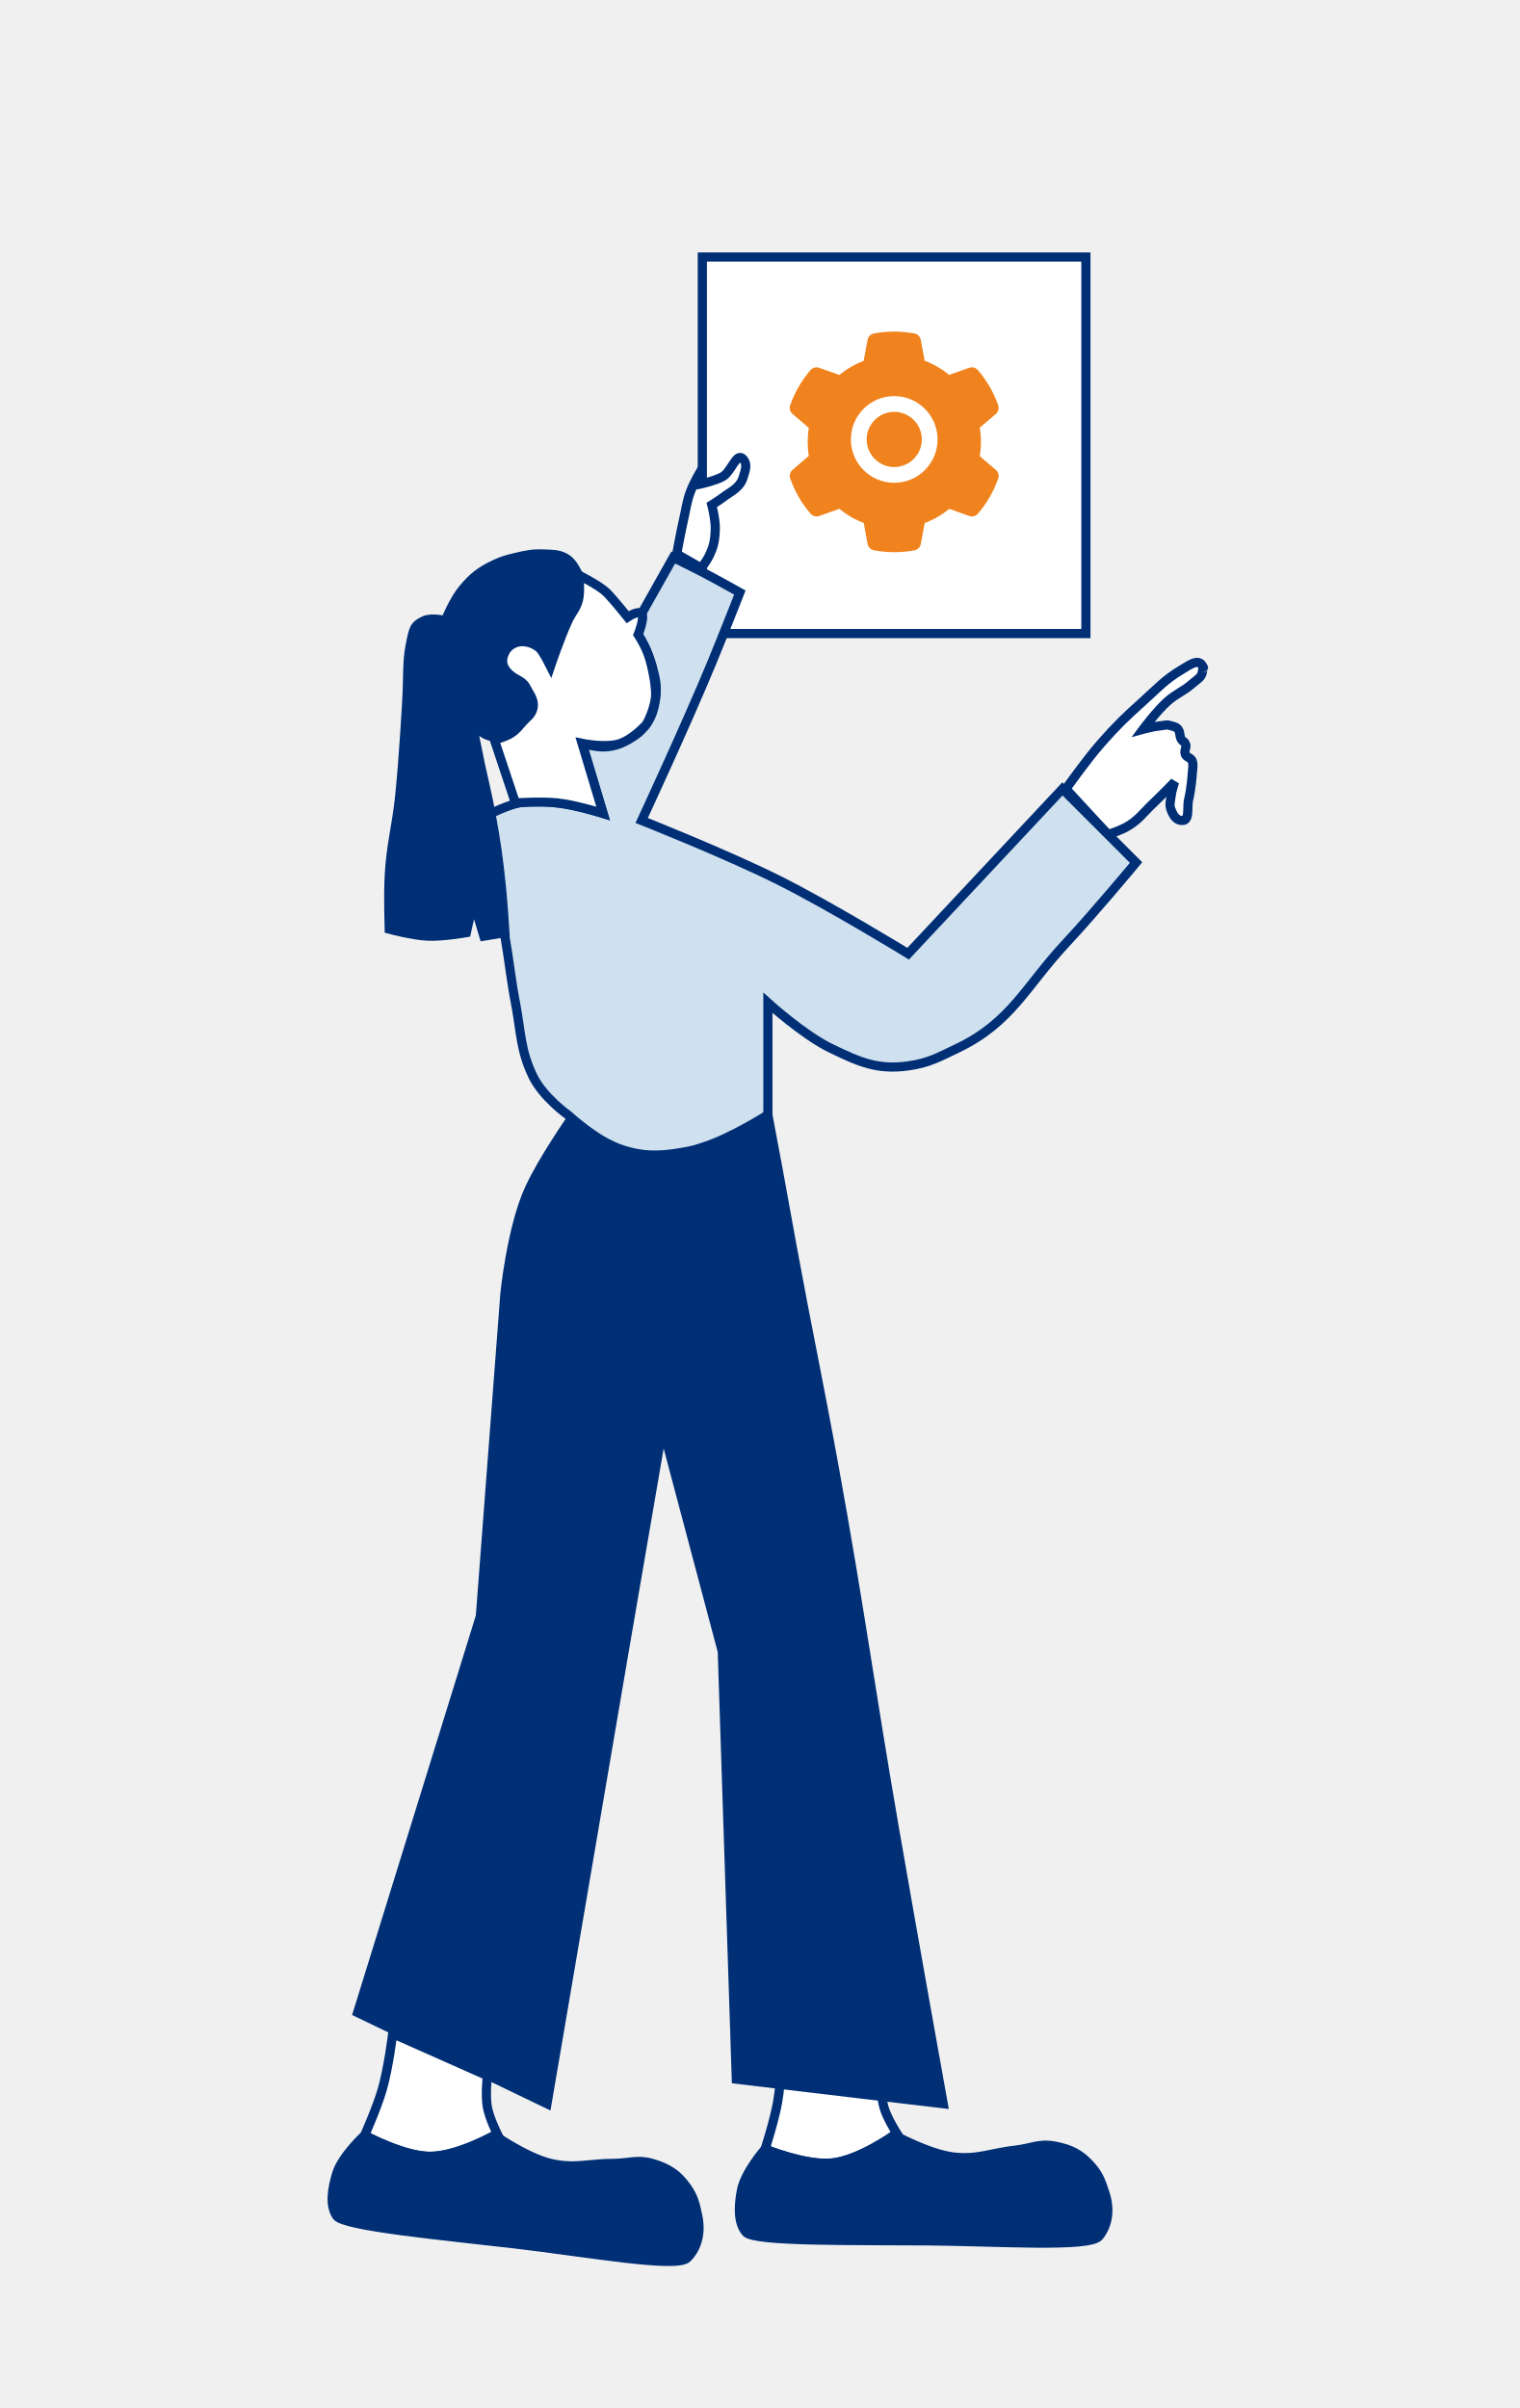
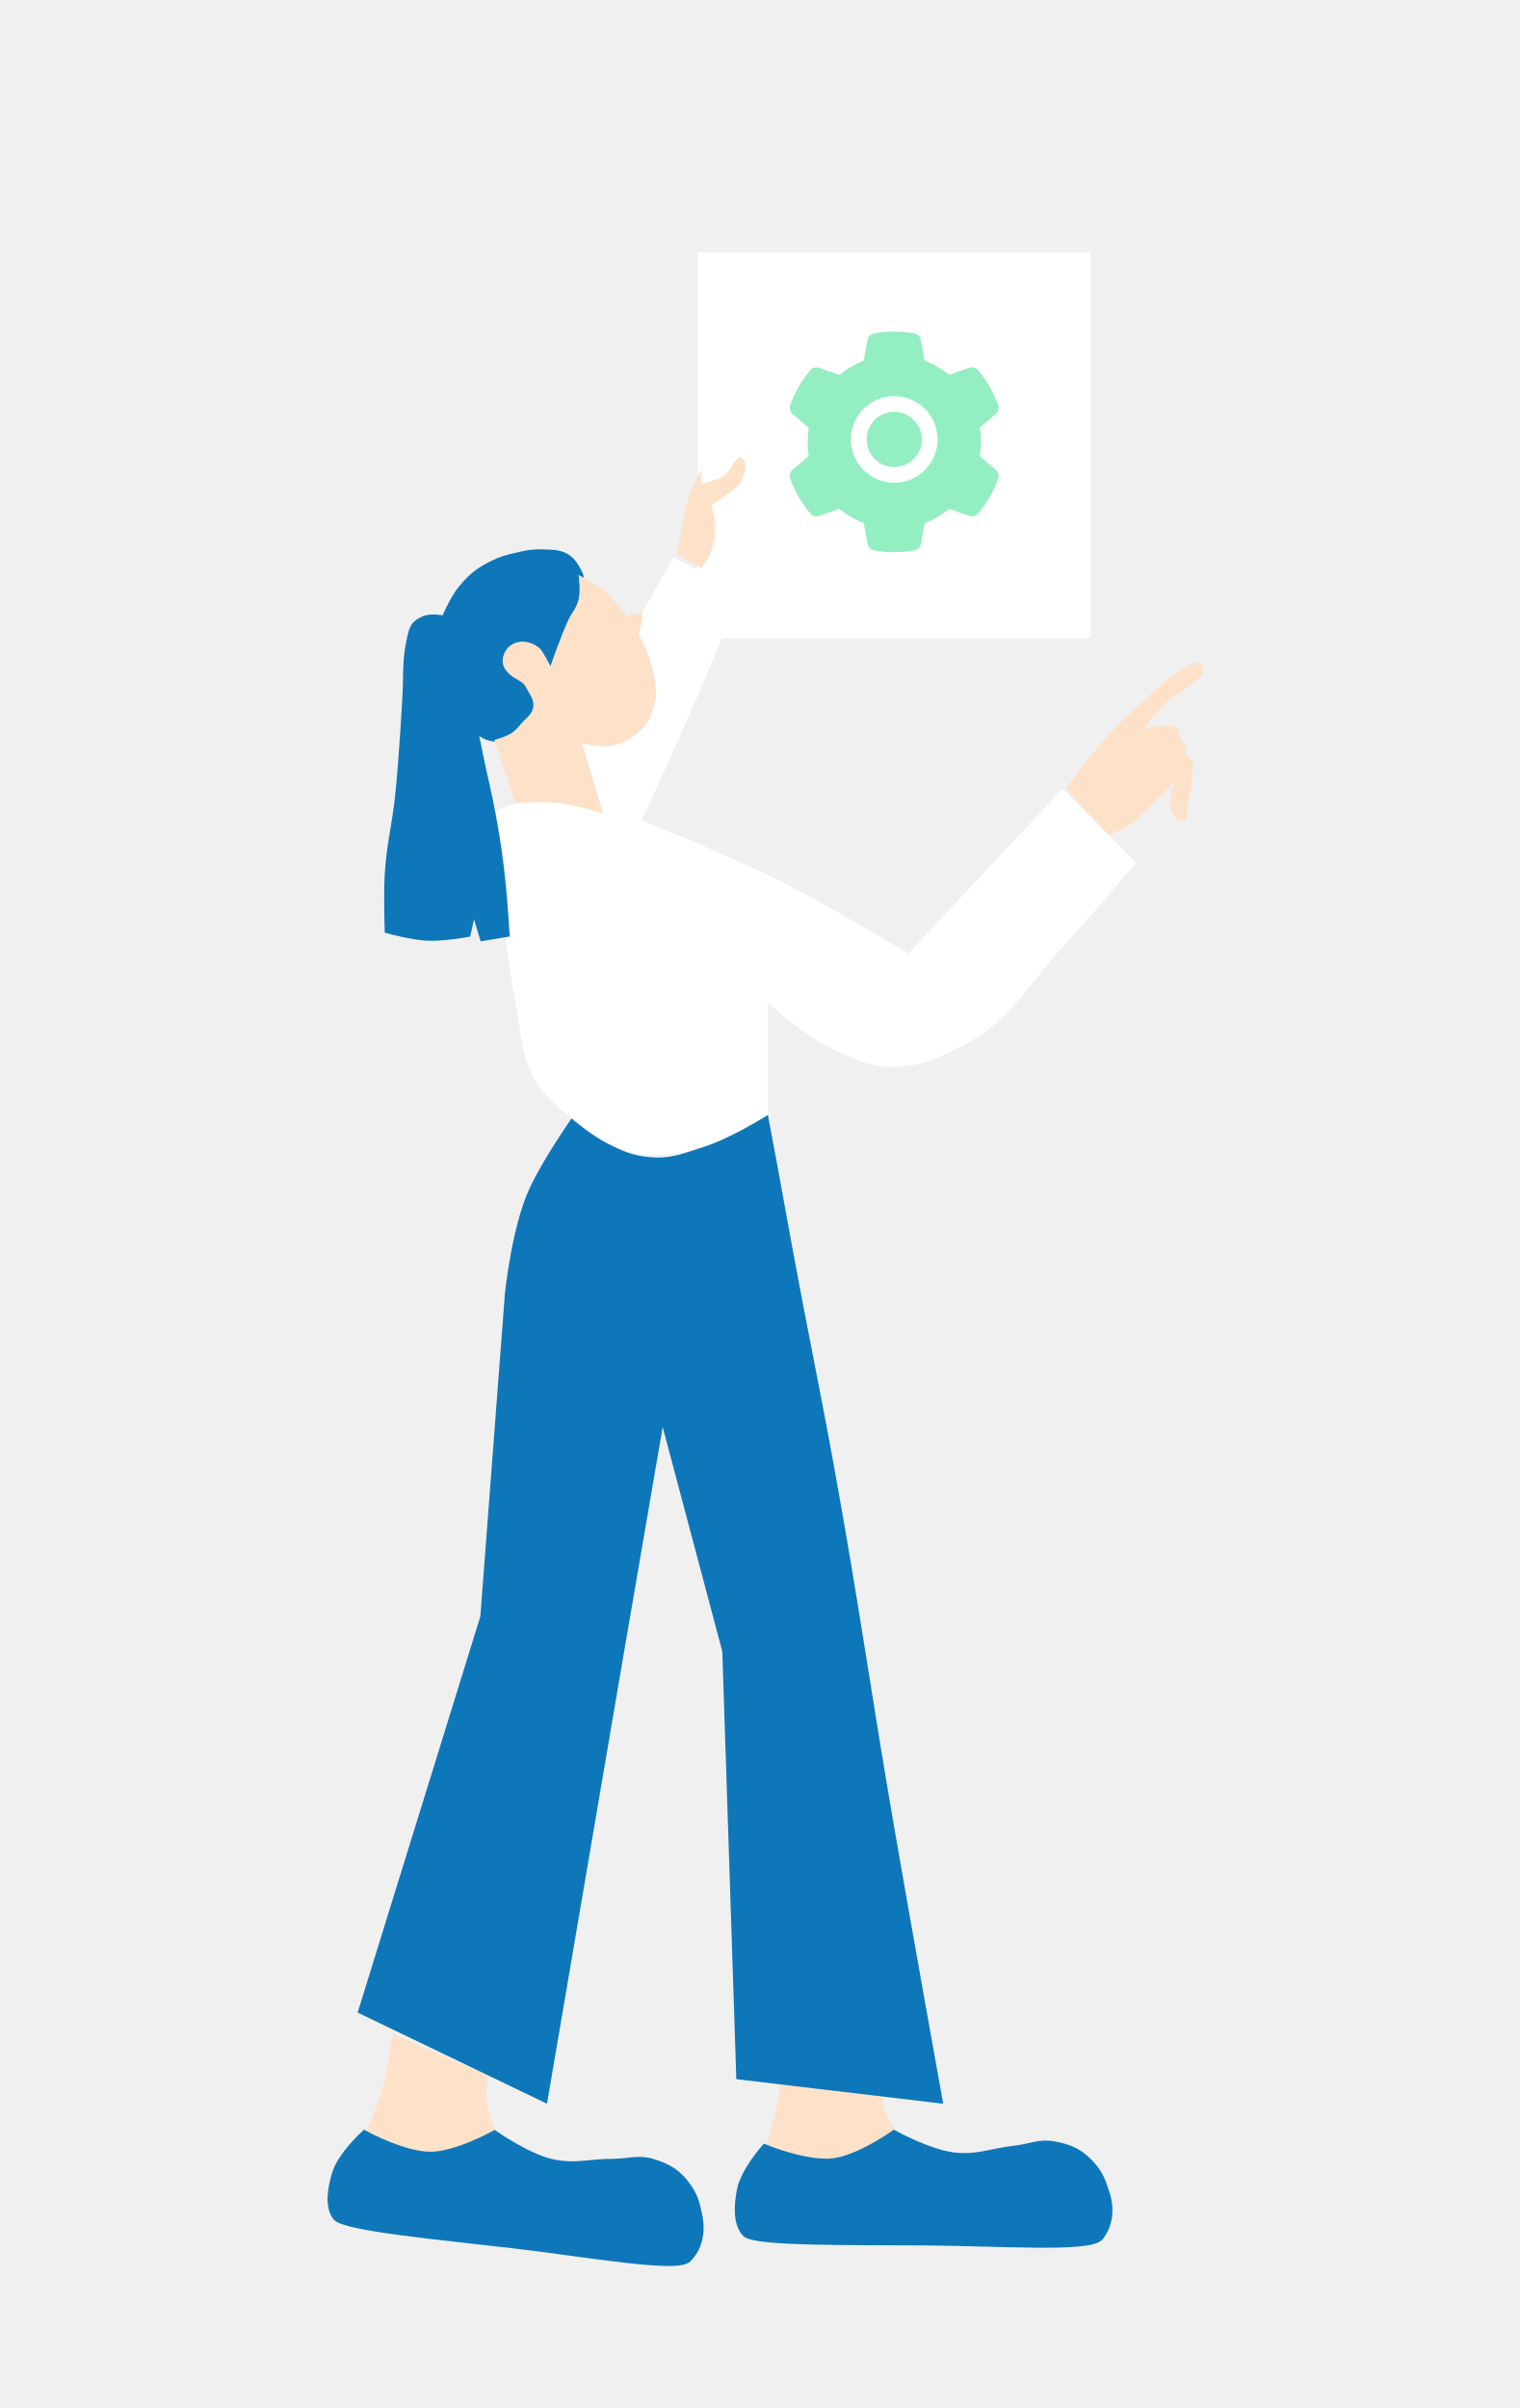
<svg xmlns="http://www.w3.org/2000/svg" width="166" height="263" viewBox="0 0 166 263" fill="none">
-   <g clip-path="url(#clip0)">
-     <rect x="76.705" y="28.072" width="41.89" height="41.124" fill="white" stroke="#002F76" />
-     <path d="M97.663 44.983C96.858 44.983 96.104 45.295 95.533 45.866C94.965 46.437 94.65 47.191 94.65 47.996C94.65 48.801 94.965 49.555 95.533 50.125C96.104 50.694 96.858 51.009 97.663 51.009C98.468 51.009 99.222 50.694 99.793 50.125C100.361 49.555 100.676 48.801 100.676 47.996C100.676 47.191 100.361 46.437 99.793 45.866C99.514 45.585 99.182 45.362 98.816 45.21C98.451 45.059 98.058 44.981 97.663 44.983V44.983ZM108.764 51.324L107.003 49.819C107.087 49.307 107.13 48.785 107.13 48.265C107.13 47.745 107.087 47.22 107.003 46.711L108.764 45.206C108.897 45.092 108.993 44.941 109.037 44.771C109.082 44.602 109.074 44.423 109.015 44.258L108.991 44.188C108.506 42.833 107.78 41.577 106.847 40.48L106.799 40.424C106.685 40.291 106.535 40.195 106.366 40.15C106.197 40.104 106.019 40.11 105.854 40.168L103.667 40.946C102.859 40.284 101.96 39.762 100.985 39.398L100.563 37.112C100.531 36.94 100.447 36.781 100.323 36.658C100.199 36.534 100.04 36.451 99.868 36.42L99.795 36.407C98.395 36.154 96.92 36.154 95.519 36.407L95.447 36.42C95.274 36.451 95.116 36.534 94.992 36.658C94.868 36.781 94.784 36.94 94.752 37.112L94.327 39.409C93.361 39.775 92.462 40.296 91.664 40.952L89.461 40.168C89.296 40.11 89.118 40.103 88.949 40.149C88.78 40.194 88.629 40.291 88.516 40.424L88.468 40.48C87.537 41.578 86.811 42.834 86.324 44.188L86.3 44.258C86.179 44.595 86.278 44.972 86.55 45.206L88.333 46.727C88.249 47.234 88.209 47.751 88.209 48.262C88.209 48.779 88.249 49.296 88.333 49.797L86.556 51.318C86.423 51.432 86.328 51.584 86.283 51.753C86.238 51.922 86.246 52.101 86.305 52.266L86.33 52.336C86.817 53.69 87.536 54.943 88.473 56.044L88.521 56.1C88.635 56.233 88.785 56.329 88.954 56.375C89.123 56.42 89.302 56.414 89.466 56.356L91.669 55.573C92.471 56.232 93.365 56.755 94.332 57.115L94.757 59.412C94.789 59.584 94.873 59.743 94.997 59.867C95.121 59.99 95.28 60.073 95.452 60.104L95.525 60.118C96.939 60.372 98.387 60.372 99.801 60.118L99.873 60.104C100.046 60.073 100.204 59.99 100.329 59.867C100.453 59.743 100.536 59.584 100.568 59.412L100.991 57.126C101.966 56.76 102.865 56.24 103.673 55.578L105.859 56.356C106.024 56.414 106.203 56.421 106.371 56.376C106.54 56.33 106.691 56.234 106.804 56.1L106.853 56.044C107.79 54.937 108.509 53.69 108.996 52.336L109.02 52.266C109.136 51.932 109.036 51.558 108.764 51.324ZM97.663 52.729C95.048 52.729 92.929 50.61 92.929 47.996C92.929 45.381 95.048 43.262 97.663 43.262C100.277 43.262 102.396 45.381 102.396 47.996C102.396 50.61 100.277 52.729 97.663 52.729Z" fill="#F0831D" />
-     <path d="M74.673 56.676C74.335 58.163 73.907 60.506 73.907 60.506L76.588 62.038C76.588 62.038 77.103 61.366 77.354 60.889C77.928 59.797 78.075 59.057 78.12 57.825C78.158 56.768 77.737 55.145 77.737 55.145C77.737 55.145 78.455 54.703 78.886 54.379C79.898 53.614 80.825 53.298 81.183 52.081C81.394 51.364 81.662 50.741 81.183 50.166C80.436 49.269 79.917 51.533 78.886 52.081C78.05 52.525 76.588 52.847 76.588 52.847V51.315C76.588 51.315 75.798 52.676 75.439 53.613C74.998 54.764 74.947 55.474 74.673 56.676Z" fill="white" stroke="#002F76" />
-     <path d="M120.245 81.185C118.628 83.03 116.415 86.163 116.415 86.163L121.01 91.142C121.01 91.142 122.216 90.757 122.925 90.376C124.325 89.622 124.832 88.786 125.989 87.695C126.912 86.825 128.286 85.397 128.286 85.397C128.286 85.397 127.978 86.317 127.903 86.929C127.831 87.523 127.681 87.906 127.903 88.461C128.139 89.05 128.42 89.561 129.052 89.61C129.995 89.682 129.598 88.232 129.818 87.312C130.099 86.14 130.201 84.632 130.201 84.632C130.216 84.183 130.378 83.512 130.201 83.1C130.035 82.711 129.547 82.742 129.435 82.334C129.311 81.878 129.679 81.591 129.435 81.185C129.263 80.898 129.253 81.07 129.052 80.802C128.783 80.443 128.939 80.012 128.669 79.653C128.469 79.386 128.223 79.369 127.903 79.27C127.332 79.094 127.351 79.219 126.755 79.27C125.995 79.336 124.84 79.653 124.84 79.653C124.84 79.653 126.329 77.642 127.521 76.59C128.484 75.738 129.234 75.523 130.201 74.675C130.837 74.117 131.3 73.988 131.35 73.143C131.378 72.671 131.551 73.162 131.35 72.76C130.901 71.863 129.916 72.632 129.052 73.143C127.224 74.226 126.422 75.17 124.84 76.59C122.951 78.284 121.917 79.276 120.245 81.185Z" fill="white" />
-     <path d="M116.415 86.163L116.007 85.875L115.773 86.205L116.048 86.502L116.415 86.163ZM120.245 81.185L119.868 80.856L119.868 80.856L120.245 81.185ZM124.84 76.59L124.506 76.218L124.506 76.218L124.84 76.59ZM129.052 73.143L128.798 72.713L128.798 72.713L129.052 73.143ZM131.35 72.76L130.903 72.984L130.903 72.984L131.35 72.76ZM131.35 73.143L130.851 73.114L130.851 73.114L131.35 73.143ZM130.201 74.675L129.872 74.299L129.872 74.299L130.201 74.675ZM127.521 76.59L127.852 76.964L127.852 76.964L127.521 76.59ZM124.84 79.653L124.438 79.356L123.577 80.518L124.972 80.135L124.84 79.653ZM126.755 79.27L126.711 78.772L126.711 78.772L126.755 79.27ZM127.903 79.27L127.756 79.748L127.756 79.748L127.903 79.27ZM128.669 79.653L129.069 79.353L129.069 79.353L128.669 79.653ZM129.435 81.185L129.007 81.442L129.007 81.442L129.435 81.185ZM129.435 82.334L128.953 82.465L128.953 82.465L129.435 82.334ZM130.201 83.1L129.742 83.297L129.742 83.297L130.201 83.1ZM130.201 84.632L130.7 84.665L130.701 84.657L130.701 84.648L130.201 84.632ZM129.818 87.312L129.332 87.196L129.332 87.196L129.818 87.312ZM129.052 89.61L129.014 90.108L129.014 90.108L129.052 89.61ZM127.903 88.461L127.439 88.647L127.439 88.647L127.903 88.461ZM127.903 86.929L127.407 86.869L127.407 86.869L127.903 86.929ZM128.286 85.397L128.76 85.557L127.926 85.051L128.286 85.397ZM125.989 87.695L125.646 87.331L125.989 87.695ZM122.925 90.376L123.162 90.816L123.162 90.816L122.925 90.376ZM121.01 91.142L120.643 91.481L120.859 91.715L121.162 91.618L121.01 91.142ZM116.415 86.163C116.823 86.452 116.823 86.452 116.823 86.452C116.823 86.452 116.823 86.452 116.824 86.452C116.824 86.452 116.824 86.451 116.824 86.451C116.824 86.451 116.824 86.451 116.825 86.45C116.826 86.448 116.827 86.446 116.83 86.443C116.834 86.437 116.84 86.429 116.848 86.417C116.864 86.394 116.889 86.36 116.92 86.315C116.984 86.227 117.076 86.098 117.192 85.938C117.423 85.617 117.749 85.169 118.125 84.665C118.879 83.653 119.826 82.421 120.621 81.514L119.868 80.856C119.047 81.794 118.079 83.051 117.323 84.067C116.943 84.577 116.614 85.028 116.381 85.352C116.264 85.514 116.17 85.645 116.106 85.735C116.074 85.78 116.049 85.815 116.033 85.838C116.024 85.85 116.018 85.859 116.013 85.865C116.011 85.868 116.01 85.871 116.008 85.872C116.008 85.873 116.007 85.874 116.007 85.874C116.007 85.874 116.007 85.875 116.007 85.875C116.007 85.875 116.007 85.875 116.007 85.875C116.007 85.875 116.007 85.875 116.415 86.163ZM120.621 81.514C122.276 79.625 123.294 78.648 125.174 76.962L124.506 76.218C122.607 77.921 121.558 78.927 119.868 80.856L120.621 81.514ZM125.174 76.962C126.793 75.509 127.534 74.623 129.307 73.573L128.798 72.713C126.913 73.829 126.051 74.832 124.506 76.218L125.174 76.962ZM129.307 73.573C129.42 73.507 129.534 73.436 129.643 73.368C129.754 73.3 129.861 73.234 129.966 73.172C130.18 73.046 130.364 72.951 130.522 72.895C130.684 72.838 130.763 72.844 130.792 72.852C130.795 72.853 130.84 72.858 130.903 72.984L131.797 72.537C131.636 72.213 131.389 71.978 131.055 71.887C130.745 71.803 130.439 71.865 130.191 71.952C129.939 72.04 129.686 72.177 129.459 72.311C129.343 72.379 129.228 72.45 129.118 72.518C129.006 72.587 128.901 72.652 128.798 72.713L129.307 73.573ZM130.903 72.984C130.957 73.093 130.994 73.156 131.019 73.195C131.026 73.206 131.032 73.215 131.037 73.222C131.039 73.224 131.039 73.225 131.04 73.225C131.042 73.228 131.039 73.224 131.036 73.22C131.035 73.219 131.033 73.216 131.031 73.213C131.029 73.21 131.024 73.203 131.019 73.194C131.016 73.189 131.009 73.178 131.006 73.171C131 73.161 130.987 73.132 130.98 73.114C130.967 73.078 130.946 72.951 130.951 72.859C131.033 72.65 131.366 72.44 131.544 72.443C131.609 72.461 131.697 72.501 131.722 72.517C131.736 72.526 131.757 72.542 131.765 72.548C131.779 72.56 131.789 72.57 131.792 72.572C131.799 72.579 131.804 72.585 131.804 72.585C131.807 72.588 131.793 72.573 131.776 72.557C131.758 72.542 131.733 72.521 131.7 72.501C131.64 72.463 131.506 72.397 131.33 72.427C131.242 72.443 131.164 72.48 131.1 72.528C131.039 72.575 130.997 72.627 130.968 72.672C130.94 72.717 130.921 72.76 130.907 72.796C130.894 72.833 130.885 72.869 130.877 72.903C130.863 72.968 130.855 73.039 130.851 73.114L131.849 73.172C131.852 73.129 131.855 73.112 131.855 73.113C131.855 73.113 131.853 73.123 131.848 73.137C131.842 73.152 131.832 73.178 131.812 73.209C131.771 73.273 131.673 73.383 131.5 73.413C131.34 73.441 131.221 73.38 131.172 73.35C131.119 73.317 131.085 73.28 131.087 73.282C131.087 73.282 131.093 73.287 131.1 73.294C131.103 73.297 131.113 73.307 131.127 73.319C131.135 73.325 131.156 73.341 131.169 73.35C131.194 73.366 131.282 73.406 131.347 73.424C131.525 73.427 131.858 73.216 131.94 73.008C131.945 72.916 131.924 72.788 131.912 72.752C131.894 72.707 131.873 72.673 131.873 72.673C131.867 72.664 131.862 72.657 131.86 72.654C131.858 72.65 131.856 72.648 131.855 72.646C131.853 72.644 131.851 72.641 131.851 72.641C131.851 72.641 131.851 72.64 131.851 72.64C131.851 72.64 131.851 72.64 131.851 72.64C131.851 72.64 131.851 72.64 131.85 72.64C131.85 72.64 131.851 72.64 131.851 72.64C131.851 72.641 131.851 72.641 131.852 72.641C131.855 72.646 131.857 72.649 131.858 72.651C131.86 72.654 131.843 72.628 131.797 72.537L130.903 72.984ZM130.851 73.114C130.833 73.421 130.751 73.55 130.637 73.668C130.563 73.744 130.471 73.819 130.335 73.924C130.206 74.024 130.044 74.147 129.872 74.299L130.531 75.051C130.676 74.924 130.81 74.821 130.949 74.714C131.081 74.612 131.226 74.497 131.354 74.365C131.643 74.068 131.818 73.71 131.849 73.172L130.851 73.114ZM129.872 74.299C129.422 74.693 129.025 74.94 128.596 75.206C128.166 75.473 127.706 75.759 127.189 76.215L127.852 76.964C128.299 76.569 128.696 76.321 129.123 76.056C129.552 75.789 130.013 75.505 130.531 75.051L129.872 74.299ZM127.189 76.215C126.562 76.769 125.872 77.561 125.347 78.199C125.083 78.521 124.856 78.809 124.695 79.017C124.615 79.121 124.551 79.205 124.507 79.264C124.485 79.293 124.468 79.316 124.456 79.331C124.451 79.339 124.446 79.345 124.443 79.349C124.442 79.351 124.44 79.353 124.44 79.354C124.439 79.354 124.439 79.355 124.439 79.355C124.438 79.355 124.438 79.355 124.438 79.355C124.438 79.356 124.438 79.356 124.438 79.356C124.438 79.356 124.438 79.356 124.84 79.653C125.242 79.951 125.242 79.951 125.242 79.951C125.242 79.951 125.242 79.951 125.242 79.951C125.242 79.951 125.242 79.951 125.242 79.951C125.242 79.951 125.242 79.95 125.242 79.95C125.243 79.949 125.244 79.948 125.245 79.946C125.248 79.942 125.252 79.937 125.257 79.93C125.268 79.915 125.284 79.894 125.305 79.866C125.347 79.81 125.409 79.729 125.487 79.628C125.643 79.426 125.863 79.146 126.12 78.834C126.638 78.203 127.287 77.463 127.852 76.964L127.189 76.215ZM124.84 79.653C124.972 80.135 124.972 80.135 124.972 80.135C124.972 80.135 124.972 80.135 124.972 80.135C124.972 80.135 124.972 80.135 124.972 80.135C124.972 80.135 124.972 80.135 124.973 80.135C124.973 80.135 124.974 80.135 124.975 80.135C124.977 80.134 124.98 80.133 124.984 80.132C124.992 80.13 125.004 80.127 125.02 80.123C125.051 80.114 125.098 80.102 125.156 80.087C125.273 80.057 125.437 80.017 125.624 79.974C126.003 79.888 126.454 79.798 126.798 79.768L126.711 78.772C126.296 78.808 125.789 78.911 125.401 78.999C125.204 79.044 125.032 79.087 124.908 79.118C124.847 79.134 124.797 79.147 124.763 79.156C124.745 79.161 124.732 79.165 124.723 79.167C124.718 79.168 124.714 79.169 124.712 79.17C124.711 79.17 124.71 79.171 124.709 79.171C124.709 79.171 124.708 79.171 124.708 79.171C124.708 79.171 124.708 79.171 124.708 79.171C124.708 79.171 124.708 79.171 124.708 79.171C124.708 79.171 124.708 79.171 124.84 79.653ZM126.798 79.768C126.966 79.754 127.092 79.734 127.193 79.716C127.304 79.696 127.344 79.687 127.393 79.682C127.439 79.677 127.504 79.671 127.756 79.748L128.051 78.792C127.731 78.694 127.519 78.662 127.284 78.688C127.191 78.698 127.089 78.719 127.018 78.731C126.937 78.746 126.841 78.761 126.711 78.772L126.798 79.768ZM127.756 79.748C127.846 79.776 127.935 79.799 127.997 79.816C128.065 79.835 128.11 79.849 128.147 79.863C128.204 79.886 128.234 79.906 128.269 79.953L129.069 79.353C128.743 78.918 128.257 78.856 128.051 78.792L127.756 79.748ZM128.269 79.953C128.317 80.016 128.336 80.088 128.366 80.299C128.392 80.483 128.431 80.806 128.652 81.102L129.452 80.502C129.405 80.439 129.386 80.367 129.356 80.156C129.329 79.972 129.291 79.649 129.069 79.353L128.269 79.953ZM128.652 81.102C128.718 81.19 128.784 81.263 128.856 81.322C128.932 81.383 129.001 81.418 129.018 81.427C129.023 81.429 128.998 81.416 128.977 81.394C128.965 81.383 128.974 81.388 129.007 81.442L129.864 80.928C129.811 80.839 129.754 80.758 129.686 80.689C129.608 80.611 129.536 80.57 129.491 80.546C129.459 80.529 129.477 80.538 129.489 80.547C129.498 80.554 129.487 80.548 129.452 80.502L128.652 81.102ZM129.007 81.442C129.02 81.464 129.034 81.465 128.995 81.616C128.959 81.76 128.849 82.085 128.953 82.465L129.918 82.202C129.897 82.127 129.909 82.08 129.964 81.865C130.017 81.657 130.094 81.311 129.864 80.928L129.007 81.442ZM128.953 82.465C129.067 82.884 129.393 83.067 129.545 83.155C129.73 83.264 129.734 83.279 129.742 83.297L130.661 82.903C130.502 82.532 130.178 82.368 130.05 82.293C129.969 82.245 129.939 82.224 129.922 82.208C129.915 82.201 129.918 82.204 129.918 82.202L128.953 82.465ZM129.742 83.297C129.778 83.382 129.794 83.545 129.774 83.816C129.765 83.942 129.75 84.069 129.735 84.207C129.721 84.337 129.706 84.481 129.701 84.615L130.701 84.648C130.704 84.558 130.715 84.45 130.729 84.316C130.743 84.188 130.761 84.038 130.772 83.889C130.792 83.608 130.801 83.23 130.661 82.903L129.742 83.297ZM130.201 84.632C129.702 84.598 129.702 84.598 129.702 84.598C129.702 84.598 129.702 84.598 129.702 84.598C129.702 84.598 129.702 84.598 129.702 84.598C129.702 84.598 129.702 84.598 129.702 84.598C129.702 84.599 129.702 84.6 129.702 84.601C129.702 84.604 129.702 84.608 129.701 84.613C129.7 84.623 129.699 84.639 129.698 84.66C129.694 84.702 129.69 84.764 129.683 84.842C129.669 84.998 129.648 85.218 129.618 85.475C129.559 85.991 129.466 86.638 129.332 87.196L130.304 87.429C130.452 86.814 130.55 86.121 130.612 85.59C130.643 85.322 130.665 85.093 130.679 84.929C130.686 84.847 130.691 84.782 130.695 84.737C130.696 84.714 130.698 84.697 130.699 84.685C130.699 84.679 130.699 84.674 130.7 84.671C130.7 84.669 130.7 84.668 130.7 84.667C130.7 84.666 130.7 84.666 130.7 84.666C130.7 84.666 130.7 84.666 130.7 84.666C130.7 84.665 130.7 84.665 130.7 84.665C130.7 84.665 130.7 84.665 130.201 84.632ZM129.332 87.196C129.264 87.479 129.247 87.787 129.239 88.053C129.229 88.34 129.23 88.572 129.209 88.784C129.187 89.004 129.15 89.095 129.13 89.123C129.128 89.126 129.135 89.117 129.149 89.111C129.159 89.106 129.147 89.116 129.091 89.111L129.014 90.108C129.194 90.122 129.375 90.102 129.545 90.029C129.719 89.954 129.851 89.836 129.948 89.699C130.126 89.446 130.179 89.131 130.204 88.882C130.229 88.626 130.23 88.327 130.238 88.085C130.246 87.824 130.262 87.605 130.304 87.429L129.332 87.196ZM129.091 89.111C128.792 89.088 128.61 88.881 128.368 88.275L127.439 88.647C127.668 89.219 128.048 90.034 129.014 90.108L129.091 89.111ZM128.368 88.275C128.208 87.876 128.314 87.699 128.4 86.989L127.407 86.869C127.349 87.347 127.155 87.935 127.439 88.647L128.368 88.275ZM128.4 86.989C128.432 86.724 128.519 86.371 128.604 86.07C128.646 85.922 128.685 85.793 128.714 85.701C128.728 85.655 128.74 85.618 128.748 85.593C128.752 85.581 128.756 85.571 128.758 85.565C128.759 85.562 128.759 85.56 128.76 85.558C128.76 85.558 128.76 85.557 128.76 85.557C128.76 85.557 128.76 85.557 128.76 85.556C128.76 85.556 128.76 85.556 128.76 85.556C128.76 85.556 128.76 85.556 128.76 85.556C128.76 85.557 128.76 85.557 128.286 85.397C127.812 85.238 127.812 85.238 127.812 85.238C127.812 85.238 127.812 85.239 127.812 85.239C127.812 85.239 127.812 85.239 127.812 85.239C127.812 85.239 127.812 85.239 127.812 85.24C127.812 85.24 127.812 85.241 127.811 85.242C127.811 85.244 127.81 85.247 127.808 85.251C127.806 85.258 127.802 85.269 127.798 85.283C127.789 85.311 127.776 85.351 127.76 85.401C127.729 85.5 127.686 85.639 127.642 85.798C127.554 86.109 127.449 86.523 127.407 86.869L128.4 86.989ZM128.286 85.397C127.926 85.051 127.926 85.051 127.926 85.051C127.926 85.051 127.926 85.051 127.926 85.051C127.926 85.051 127.926 85.051 127.926 85.051C127.926 85.051 127.926 85.051 127.925 85.052C127.925 85.052 127.924 85.053 127.922 85.055C127.92 85.057 127.916 85.061 127.911 85.067C127.901 85.077 127.886 85.093 127.866 85.113C127.827 85.153 127.77 85.212 127.699 85.286C127.556 85.432 127.356 85.637 127.128 85.869C126.67 86.334 126.1 86.903 125.646 87.331L126.332 88.059C126.8 87.617 127.38 87.037 127.84 86.571C128.07 86.337 128.272 86.131 128.416 85.983C128.488 85.909 128.545 85.849 128.585 85.808C128.605 85.788 128.62 85.772 128.631 85.761C128.636 85.755 128.64 85.751 128.642 85.749C128.644 85.747 128.645 85.746 128.646 85.745C128.646 85.745 128.646 85.745 128.646 85.745C128.646 85.745 128.646 85.744 128.647 85.744C128.647 85.744 128.647 85.744 128.647 85.744C128.647 85.744 128.647 85.744 128.286 85.397ZM125.646 87.331C125.347 87.613 125.091 87.878 124.857 88.123C124.62 88.371 124.413 88.593 124.197 88.806C123.775 89.222 123.336 89.587 122.688 89.936L123.162 90.816C123.914 90.411 124.428 89.981 124.899 89.518C125.129 89.291 125.353 89.052 125.581 88.813C125.811 88.571 126.052 88.322 126.332 88.059L125.646 87.331ZM122.688 89.936C122.366 90.109 121.915 90.29 121.529 90.433C121.339 90.503 121.171 90.561 121.05 90.602C120.989 90.623 120.941 90.638 120.908 90.649C120.891 90.655 120.879 90.659 120.87 90.662C120.866 90.663 120.863 90.664 120.861 90.665C120.86 90.665 120.859 90.665 120.859 90.665C120.859 90.665 120.859 90.665 120.859 90.665C120.859 90.665 120.859 90.665 120.859 90.665C120.859 90.665 120.859 90.665 120.859 90.665C120.859 90.665 120.859 90.665 121.01 91.142C121.162 91.618 121.162 91.618 121.162 91.618C121.162 91.618 121.162 91.618 121.162 91.618C121.162 91.618 121.163 91.618 121.163 91.618C121.163 91.618 121.163 91.618 121.164 91.618C121.164 91.617 121.165 91.617 121.167 91.617C121.169 91.616 121.173 91.615 121.178 91.613C121.187 91.61 121.201 91.605 121.219 91.6C121.255 91.588 121.306 91.571 121.37 91.549C121.497 91.506 121.675 91.445 121.875 91.371C122.269 91.226 122.775 91.024 123.162 90.816L122.688 89.936ZM121.378 90.802L116.782 85.824L116.048 86.502L120.643 91.481L121.378 90.802Z" fill="#002F76" />
-     <path d="M73.526 60.889L70.079 67.016L69.696 69.314C69.696 69.314 70.852 71.336 71.228 72.76L71.237 72.795C71.577 74.084 71.786 74.876 71.611 76.207C71.444 77.474 71.171 78.379 70.462 79.27C69.866 80.02 69.389 80.345 68.547 80.802C67.716 81.253 67.19 81.471 66.25 81.568C65.198 81.677 63.569 81.185 63.569 81.185L65.867 88.844C65.867 88.844 62.873 87.899 60.888 87.695C59.252 87.527 58.287 87.365 56.676 87.695C55.424 87.952 53.612 88.844 53.612 88.844C53.612 88.844 54.077 92.938 54.378 95.354C54.73 98.178 54.681 99.579 55.144 102.247C55.591 104.82 55.798 106.959 56.293 109.523C56.895 112.638 56.818 114.713 58.208 117.565C59.324 119.854 62.037 121.778 62.037 121.778C62.037 121.778 64.742 124.303 67.016 125.224C70.204 126.515 72.448 126.288 75.823 125.607C79.233 124.919 83.865 121.778 83.865 121.778V116.033V109.523C83.865 109.523 87.766 113.062 90.758 114.502C93.832 115.98 95.806 116.888 99.183 116.416C101.439 116.101 102.538 115.46 104.544 114.502C110.463 111.673 112.012 107.728 116.416 103.013C119.527 99.682 124.075 94.205 124.075 94.205L116.033 86.163L99.183 104.162C99.183 104.162 90.705 98.965 85.014 96.12C79.323 93.275 70.079 89.61 70.079 89.61C70.079 89.61 74.925 79.183 77.738 72.377C78.969 69.4 80.802 64.718 80.802 64.718C80.802 64.718 78.253 63.283 76.589 62.421C75.402 61.805 73.526 60.889 73.526 60.889Z" fill="#CFE0EF" stroke="#002F76" />
-     <path d="M61.653 60.889C62.419 61.272 62.798 62.051 63.185 62.803C63.456 63.33 62.802 66.25 62.802 66.25C62.802 66.25 61.803 68.087 61.27 69.313C60.761 70.485 60.121 72.377 60.121 72.377L59.355 71.228C59.355 71.228 58.552 70.248 57.824 70.079C57.081 69.907 56.511 69.994 55.909 70.462C55.483 70.793 55.28 71.228 55.143 71.611C55.006 71.994 55.279 73.247 55.526 73.526C55.773 73.805 56.441 74.058 57.058 74.675C57.675 75.291 58.206 76.207 58.207 76.589C58.207 76.972 58.137 77.682 57.824 78.121C57.268 78.901 56.695 79.49 55.909 80.036C55.132 80.576 54.534 80.627 53.611 80.419C52.882 80.254 52.447 79.921 52.08 79.27C51.617 78.451 50.883 76.315 50.299 74.507C50.654 75.687 51.041 77.028 51.314 78.121C51.832 80.199 52.014 81.389 52.462 83.483C52.911 85.576 53.221 86.738 53.611 88.844C54.189 91.963 54.438 93.73 54.76 96.886C54.958 98.826 55.143 101.864 55.143 101.864L52.845 102.247L51.697 98.418L50.931 101.864C50.931 101.864 48.368 102.319 46.718 102.247C45.048 102.174 42.506 101.481 42.506 101.481C42.506 101.481 42.392 97.977 42.506 95.737C42.682 92.273 43.295 90.379 43.655 86.929C44.075 82.902 44.421 76.59 44.421 76.59C44.58 74.197 44.421 72.377 44.803 70.462C45.187 68.547 45.245 68.296 46.335 67.782C47.147 67.399 48.633 67.782 48.633 67.782C48.633 67.782 49.558 65.515 50.548 64.335C51.644 63.029 52.453 62.384 53.994 61.654C54.849 61.25 55.372 61.109 56.292 60.889C57.465 60.608 58.151 60.456 59.355 60.506C60.264 60.543 60.887 60.506 61.653 60.889Z" fill="#002F76" />
-     <path d="M63.185 62.803C62.798 62.051 62.419 61.272 61.653 60.889C60.887 60.506 60.264 60.543 59.355 60.506C58.151 60.456 57.465 60.608 56.292 60.889C55.372 61.109 54.849 61.25 53.994 61.654C52.453 62.384 51.644 63.029 50.548 64.335C49.558 65.515 48.633 67.782 48.633 67.782C48.633 67.782 47.147 67.399 46.335 67.782C45.245 68.296 45.187 68.547 44.803 70.462C44.421 72.377 44.58 74.197 44.421 76.59C44.421 76.59 44.075 82.902 43.655 86.929C43.295 90.379 42.682 92.273 42.506 95.737C42.392 97.977 42.506 101.481 42.506 101.481C42.506 101.481 45.048 102.174 46.718 102.247C48.368 102.319 50.931 101.864 50.931 101.864L51.697 98.418L52.845 102.247L55.143 101.864C55.143 101.864 54.958 98.826 54.76 96.886C54.438 93.73 54.189 91.963 53.611 88.844C53.221 86.738 52.911 85.576 52.462 83.483C52.014 81.389 51.832 80.199 51.314 78.121C50.672 75.55 49.399 71.611 49.399 71.611C49.399 71.611 51.216 77.738 52.08 79.27C52.447 79.921 52.882 80.254 53.611 80.419C54.534 80.627 55.132 80.576 55.909 80.036C56.695 79.49 57.268 78.901 57.824 78.121C58.137 77.682 58.207 76.972 58.207 76.589C58.206 76.207 57.675 75.291 57.058 74.675C56.441 74.058 55.773 73.805 55.526 73.526C55.279 73.247 55.006 71.994 55.143 71.611C55.28 71.228 55.483 70.793 55.909 70.462C56.511 69.994 57.081 69.907 57.824 70.079C58.552 70.248 59.355 71.228 59.355 71.228L60.121 72.377C60.121 72.377 60.761 70.485 61.27 69.313C61.803 68.087 62.802 66.25 62.802 66.25C62.802 66.25 63.456 63.33 63.185 62.803Z" stroke="#002F76" />
-     <path d="M53.228 230.152C52.982 228.828 53.228 226.705 53.228 226.705L42.889 222.11C42.889 222.11 42.421 225.899 41.74 228.237C41.158 230.237 39.825 233.215 39.825 233.215C39.825 233.215 43.882 235.427 46.718 235.513C49.84 235.608 54.377 233.215 54.377 233.215C54.377 233.215 53.462 231.408 53.228 230.152Z" fill="white" stroke="#002F76" />
-     <path d="M36.761 237.428C37.35 235.481 39.825 233.215 39.825 233.215C39.825 233.215 44.121 235.56 47.101 235.513C49.938 235.468 53.994 233.215 53.994 233.215C53.994 233.215 57.518 235.662 60.121 236.279C62.74 236.899 64.322 236.279 67.014 236.279C68.659 236.279 69.649 235.81 71.226 236.279C72.976 236.799 74.018 237.458 75.056 238.96C75.773 239.998 75.934 240.755 76.195 241.977L76.205 242.023C76.579 243.778 76.205 245.47 75.056 246.619C73.907 247.767 64.038 245.992 56.291 245.087C48.623 244.19 37.527 243.172 36.761 242.023C35.995 240.874 36.241 239.145 36.761 237.428Z" fill="#002F76" stroke="#002F76" />
-     <path d="M96.558 230.229C96.17 228.94 96.185 226.802 96.185 226.802L85.41 223.351C85.41 223.351 85.354 227.169 84.93 229.566C84.567 231.617 83.564 234.722 83.564 234.722C83.564 234.722 87.836 236.483 90.665 236.262C93.778 236.019 98.031 233.15 98.031 233.15C98.031 233.15 96.926 231.452 96.558 230.229Z" fill="white" stroke="#002F76" />
-     <path d="M80.973 239.241C81.349 237.242 83.564 234.722 83.564 234.722C83.564 234.722 88.088 236.589 91.045 236.221C93.861 235.869 97.65 233.192 97.65 233.192C97.65 233.192 101.417 235.244 104.072 235.576C106.743 235.909 108.249 235.122 110.925 234.831C112.56 234.653 113.494 234.08 115.112 234.376C116.908 234.704 118.015 235.246 119.209 236.627C120.035 237.582 120.277 238.317 120.667 239.504L120.682 239.549C121.243 241.253 121.054 242.975 120.036 244.241C119.018 245.508 109.016 244.809 101.216 244.745C93.496 244.682 82.355 244.869 81.469 243.809C80.584 242.75 80.641 241.005 80.973 239.241Z" fill="#002F76" stroke="#002F76" />
-     <path d="M66.248 124.841C64.619 124.016 62.418 122.16 62.418 122.16C62.418 122.16 59.3 126.614 57.823 129.819C55.858 134.084 55.142 141.308 55.142 141.308L52.462 176.539L39.059 219.812L59.738 229.769L68.163 180.368L72.375 155.86L78.885 180.368L80.417 227.088L103.011 229.769C103.011 229.769 99.69 211.34 97.65 199.516C95.019 184.277 93.899 175.671 91.139 160.455C89.428 151.018 88.28 145.762 86.544 136.329C85.939 133.041 85.012 127.905 85.012 127.905L83.864 121.777C83.864 121.777 79.837 124.307 76.97 125.224C74.652 125.966 73.265 126.617 70.843 126.373C68.961 126.183 67.936 125.696 66.248 124.841Z" fill="#002F76" stroke="#002F76" />
-     <path d="M66.249 64.718C65.483 63.952 63.185 62.803 63.185 62.803C63.185 62.803 63.431 64.466 63.185 65.484C62.95 66.459 62.456 66.871 62.036 67.782C61.163 69.673 60.121 72.76 60.121 72.76C60.121 72.76 59.355 71.228 58.972 70.845C58.59 70.462 57.824 70.079 57.058 70.079C56.292 70.079 55.526 70.462 55.143 71.228C54.76 71.994 54.76 72.76 55.526 73.526C56.292 74.292 57.058 74.292 57.441 75.058C57.824 75.824 58.415 76.433 58.207 77.356C58.042 78.085 57.551 78.325 57.058 78.887C56.639 79.364 56.43 79.674 55.909 80.036C55.248 80.496 53.994 80.802 53.994 80.802L56.292 87.695C56.292 87.695 59.103 87.503 60.887 87.695C62.871 87.909 65.865 88.844 65.865 88.844L63.568 81.185C63.568 81.185 66.235 81.748 67.78 81.185C68.985 80.746 70.071 79.66 70.457 79.274L70.461 79.27C70.844 78.887 71.61 76.972 71.61 75.824C71.61 74.675 71.227 72.76 70.844 71.611C70.461 70.462 69.695 69.314 69.695 69.314C69.695 69.314 70.461 67.399 70.078 67.016C69.695 66.633 68.546 67.399 68.546 67.399C68.546 67.399 67.014 65.484 66.249 64.718Z" fill="white" stroke="#002F76" stroke-linecap="round" />
+   <g clip-path="url(#clip0_313:480)">
+     <rect x="76.705" y="28.072" width="41.89" height="41.124" fill="white" stroke="white" />
+     <path d="M97.663 44.983C96.858 44.983 96.104 45.295 95.533 45.866C94.965 46.437 94.65 47.191 94.65 47.996C94.65 48.801 94.965 49.555 95.533 50.125C96.104 50.694 96.858 51.009 97.663 51.009C98.468 51.009 99.222 50.694 99.793 50.125C100.361 49.555 100.676 48.801 100.676 47.996C100.676 47.191 100.361 46.437 99.793 45.866C99.514 45.585 99.182 45.362 98.816 45.21C98.451 45.059 98.058 44.981 97.663 44.983V44.983ZM108.764 51.324L107.003 49.819C107.087 49.307 107.13 48.785 107.13 48.265C107.13 47.745 107.087 47.22 107.003 46.711L108.764 45.206C108.897 45.092 108.993 44.941 109.037 44.771C109.082 44.602 109.074 44.423 109.015 44.258L108.991 44.188C108.506 42.833 107.78 41.577 106.847 40.48L106.799 40.424C106.685 40.291 106.535 40.195 106.366 40.15C106.197 40.104 106.019 40.11 105.854 40.168L103.667 40.946C102.859 40.284 101.96 39.762 100.985 39.398L100.563 37.112C100.531 36.94 100.447 36.781 100.323 36.658C100.199 36.534 100.04 36.451 99.868 36.42L99.795 36.407C98.395 36.154 96.92 36.154 95.519 36.407L95.447 36.42C95.274 36.451 95.116 36.534 94.992 36.658C94.868 36.781 94.784 36.94 94.752 37.112L94.327 39.409C93.361 39.775 92.462 40.296 91.664 40.952L89.461 40.168C89.296 40.11 89.118 40.103 88.949 40.149C88.78 40.194 88.629 40.291 88.516 40.424L88.468 40.48C87.537 41.578 86.811 42.834 86.324 44.188L86.3 44.258C86.179 44.595 86.278 44.972 86.55 45.206L88.333 46.727C88.249 47.234 88.209 47.751 88.209 48.262C88.209 48.779 88.249 49.296 88.333 49.797L86.556 51.318C86.423 51.432 86.328 51.584 86.283 51.753C86.238 51.922 86.246 52.101 86.305 52.266L86.33 52.336C86.817 53.69 87.536 54.943 88.473 56.044L88.521 56.1C88.635 56.233 88.785 56.329 88.954 56.375C89.123 56.42 89.302 56.414 89.466 56.356L91.669 55.573C92.471 56.232 93.365 56.755 94.332 57.115L94.757 59.412C94.789 59.584 94.873 59.743 94.997 59.867C95.121 59.99 95.28 60.073 95.452 60.104L95.525 60.118C96.939 60.372 98.387 60.372 99.801 60.118L99.873 60.104C100.046 60.073 100.204 59.99 100.329 59.867C100.453 59.743 100.536 59.584 100.568 59.412L100.991 57.126C101.966 56.76 102.865 56.24 103.673 55.578L105.859 56.356C106.024 56.414 106.203 56.421 106.371 56.376C106.54 56.33 106.691 56.234 106.804 56.1L106.853 56.044C107.79 54.937 108.509 53.69 108.996 52.336L109.02 52.266C109.136 51.932 109.036 51.558 108.764 51.324ZM97.663 52.729C95.048 52.729 92.929 50.61 92.929 47.996C92.929 45.381 95.048 43.262 97.663 43.262C100.277 43.262 102.396 45.381 102.396 47.996C102.396 50.61 100.277 52.729 97.663 52.729Z" fill="#93EEC1" />
+     <path d="M74.673 56.676C74.335 58.163 73.907 60.506 73.907 60.506L76.588 62.038C76.588 62.038 77.103 61.366 77.354 60.889C77.928 59.797 78.075 59.057 78.12 57.825C78.158 56.768 77.737 55.145 77.737 55.145C77.737 55.145 78.455 54.703 78.886 54.379C79.898 53.614 80.825 53.298 81.183 52.081C81.394 51.364 81.662 50.741 81.183 50.166C80.436 49.269 79.917 51.533 78.886 52.081C78.05 52.525 76.588 52.847 76.588 52.847V51.315C76.588 51.315 75.798 52.676 75.439 53.613C74.998 54.764 74.947 55.474 74.673 56.676Z" fill="#FDE2C9" />
+     <path d="M120.245 81.185C118.628 83.03 116.415 86.163 116.415 86.163L121.01 91.142C121.01 91.142 122.216 90.757 122.925 90.376C124.325 89.622 124.832 88.786 125.989 87.695C126.912 86.825 128.286 85.397 128.286 85.397C128.286 85.397 127.978 86.317 127.903 86.929C127.831 87.523 127.681 87.906 127.903 88.461C128.139 89.05 128.42 89.561 129.052 89.61C129.995 89.682 129.598 88.232 129.818 87.312C130.099 86.14 130.201 84.632 130.201 84.632C130.216 84.183 130.378 83.512 130.201 83.1C130.035 82.711 129.547 82.742 129.435 82.334C129.311 81.878 129.679 81.591 129.435 81.185C129.263 80.898 129.253 81.07 129.052 80.802C128.783 80.443 128.939 80.012 128.669 79.653C128.469 79.386 128.223 79.369 127.903 79.27C127.332 79.094 127.351 79.219 126.755 79.27C125.995 79.336 124.84 79.653 124.84 79.653C124.84 79.653 126.329 77.642 127.521 76.59C128.484 75.738 129.234 75.523 130.201 74.675C130.837 74.117 131.3 73.988 131.35 73.143C131.378 72.671 131.551 73.162 131.35 72.76C130.901 71.863 129.916 72.632 129.052 73.143C127.224 74.226 126.422 75.17 124.84 76.59C122.951 78.284 121.917 79.276 120.245 81.185Z" fill="#FDE2C9" />
+     <path d="M73.526 60.889L70.079 67.016L69.696 69.314C69.696 69.314 70.852 71.336 71.228 72.76L71.237 72.795C71.577 74.084 71.786 74.876 71.611 76.207C71.444 77.474 71.171 78.379 70.462 79.27C69.866 80.02 69.389 80.345 68.547 80.802C67.716 81.253 67.19 81.471 66.25 81.568C65.198 81.677 63.569 81.185 63.569 81.185L65.867 88.844C65.867 88.844 62.873 87.899 60.888 87.695C59.252 87.527 58.287 87.365 56.676 87.695C55.424 87.952 53.612 88.844 53.612 88.844C53.612 88.844 54.077 92.938 54.378 95.354C54.73 98.178 54.681 99.579 55.144 102.247C55.591 104.82 55.798 106.959 56.293 109.523C56.895 112.638 56.818 114.713 58.208 117.565C59.324 119.854 62.037 121.778 62.037 121.778C62.037 121.778 64.742 124.303 67.016 125.224C70.204 126.515 72.448 126.288 75.823 125.607C79.233 124.919 83.865 121.778 83.865 121.778V116.033V109.523C83.865 109.523 87.766 113.062 90.758 114.502C93.832 115.98 95.806 116.888 99.183 116.416C101.439 116.101 102.538 115.46 104.544 114.502C110.463 111.673 112.012 107.728 116.416 103.013C119.527 99.682 124.075 94.205 124.075 94.205L116.033 86.163L99.183 104.162C99.183 104.162 90.705 98.965 85.014 96.12C79.323 93.275 70.079 89.61 70.079 89.61C70.079 89.61 74.925 79.183 77.738 72.377C78.969 69.4 80.802 64.718 80.802 64.718C80.802 64.718 78.253 63.283 76.589 62.421C75.402 61.805 73.526 60.889 73.526 60.889Z" fill="white" />
+     <path d="M61.653 60.889C62.419 61.272 62.798 62.051 63.185 62.803C63.456 63.33 62.802 66.25 62.802 66.25C62.802 66.25 61.803 68.087 61.27 69.313C60.761 70.485 60.121 72.377 60.121 72.377L59.355 71.228C59.355 71.228 58.552 70.248 57.824 70.079C57.081 69.907 56.511 69.994 55.909 70.462C55.483 70.793 55.28 71.228 55.143 71.611C55.006 71.994 55.279 73.247 55.526 73.526C55.773 73.805 56.441 74.058 57.058 74.675C57.675 75.291 58.206 76.207 58.207 76.589C58.207 76.972 58.137 77.682 57.824 78.121C57.268 78.901 56.695 79.49 55.909 80.036C55.132 80.576 54.534 80.627 53.611 80.419C52.882 80.254 52.447 79.921 52.08 79.27C51.617 78.451 50.883 76.315 50.299 74.507C50.654 75.687 51.041 77.028 51.314 78.121C51.832 80.199 52.014 81.389 52.462 83.483C52.911 85.576 53.221 86.738 53.611 88.844C54.189 91.963 54.438 93.73 54.76 96.886C54.958 98.826 55.143 101.864 55.143 101.864L52.845 102.247L51.697 98.418L50.931 101.864C50.931 101.864 48.368 102.319 46.718 102.247C45.048 102.174 42.506 101.481 42.506 101.481C42.506 101.481 42.392 97.977 42.506 95.737C42.682 92.273 43.295 90.379 43.655 86.929C44.075 82.902 44.421 76.59 44.421 76.59C44.58 74.197 44.421 72.377 44.803 70.462C45.187 68.547 45.245 68.296 46.335 67.782C47.147 67.399 48.633 67.782 48.633 67.782C48.633 67.782 49.558 65.515 50.548 64.335C51.644 63.029 52.453 62.384 53.994 61.654C54.849 61.25 55.372 61.109 56.292 60.889C57.465 60.608 58.151 60.456 59.355 60.506C60.264 60.543 60.887 60.506 61.653 60.889Z" fill="#0E77BA" />
+     <path d="M63.185 62.803C62.798 62.051 62.419 61.272 61.653 60.889C60.887 60.506 60.264 60.543 59.355 60.506C58.151 60.456 57.465 60.608 56.292 60.889C55.372 61.109 54.849 61.25 53.994 61.654C52.453 62.384 51.644 63.029 50.548 64.335C49.558 65.515 48.633 67.782 48.633 67.782C48.633 67.782 47.147 67.399 46.335 67.782C45.245 68.296 45.187 68.547 44.803 70.462C44.421 72.377 44.58 74.197 44.421 76.59C44.421 76.59 44.075 82.902 43.655 86.929C43.295 90.379 42.682 92.273 42.506 95.737C42.392 97.977 42.506 101.481 42.506 101.481C42.506 101.481 45.048 102.174 46.718 102.247C48.368 102.319 50.931 101.864 50.931 101.864L51.697 98.418L52.845 102.247L55.143 101.864C55.143 101.864 54.958 98.826 54.76 96.886C54.438 93.73 54.189 91.963 53.611 88.844C53.221 86.738 52.911 85.576 52.462 83.483C52.014 81.389 51.832 80.199 51.314 78.121C50.672 75.55 49.399 71.611 49.399 71.611C49.399 71.611 51.216 77.738 52.08 79.27C52.447 79.921 52.882 80.254 53.611 80.419C54.534 80.627 55.132 80.576 55.909 80.036C56.695 79.49 57.268 78.901 57.824 78.121C58.137 77.682 58.207 76.972 58.207 76.589C58.206 76.207 57.675 75.291 57.058 74.675C56.441 74.058 55.773 73.805 55.526 73.526C55.279 73.247 55.006 71.994 55.143 71.611C55.28 71.228 55.483 70.793 55.909 70.462C56.511 69.994 57.081 69.907 57.824 70.079C58.552 70.248 59.355 71.228 59.355 71.228L60.121 72.377C60.121 72.377 60.761 70.485 61.27 69.313C61.803 68.087 62.802 66.25 62.802 66.25C62.802 66.25 63.456 63.33 63.185 62.803Z" stroke="#0E77BA" />
+     <path d="M53.228 230.152C52.982 228.828 53.228 226.705 53.228 226.705L42.889 222.11C42.889 222.11 42.421 225.899 41.74 228.237C41.158 230.237 39.825 233.215 39.825 233.215C39.825 233.215 43.882 235.427 46.718 235.513C49.84 235.608 54.377 233.215 54.377 233.215C54.377 233.215 53.462 231.408 53.228 230.152Z" fill="#FDE2C9" />
+     <path d="M36.761 237.428C37.35 235.481 39.825 233.215 39.825 233.215C39.825 233.215 44.121 235.56 47.101 235.513C49.938 235.468 53.994 233.215 53.994 233.215C53.994 233.215 57.518 235.662 60.121 236.279C62.74 236.899 64.322 236.279 67.014 236.279C68.659 236.279 69.649 235.81 71.226 236.279C72.976 236.799 74.018 237.458 75.056 238.96C75.773 239.998 75.934 240.755 76.195 241.977L76.205 242.023C76.579 243.778 76.205 245.47 75.056 246.619C73.907 247.767 64.038 245.992 56.291 245.087C48.623 244.19 37.527 243.172 36.761 242.023C35.995 240.874 36.241 239.145 36.761 237.428Z" fill="#0E77BA" stroke="#0E77BA" />
+     <path d="M96.558 230.229C96.17 228.94 96.185 226.802 96.185 226.802L85.41 223.351C85.41 223.351 85.354 227.169 84.93 229.566C84.567 231.617 83.564 234.722 83.564 234.722C83.564 234.722 87.836 236.483 90.665 236.262C93.778 236.019 98.031 233.15 98.031 233.15C98.031 233.15 96.926 231.452 96.558 230.229Z" fill="#FDE2C9" />
+     <path d="M80.973 239.241C81.349 237.242 83.564 234.722 83.564 234.722C83.564 234.722 88.088 236.589 91.045 236.221C93.861 235.869 97.65 233.192 97.65 233.192C97.65 233.192 101.417 235.244 104.072 235.576C106.743 235.909 108.249 235.122 110.925 234.831C112.56 234.653 113.494 234.08 115.112 234.376C116.908 234.704 118.015 235.246 119.209 236.627C120.035 237.582 120.277 238.317 120.667 239.504L120.682 239.549C121.243 241.253 121.054 242.975 120.036 244.241C119.018 245.508 109.016 244.809 101.216 244.745C93.496 244.682 82.355 244.869 81.469 243.809C80.584 242.75 80.641 241.005 80.973 239.241Z" fill="#0E77BA" stroke="#0E77BA" />
+     <path d="M66.248 124.841C64.619 124.016 62.418 122.16 62.418 122.16C62.418 122.16 59.3 126.614 57.823 129.819C55.858 134.084 55.142 141.308 55.142 141.308L52.462 176.539L39.059 219.812L59.738 229.769L68.163 180.368L72.375 155.86L78.885 180.368L80.417 227.088L103.011 229.769C103.011 229.769 99.69 211.34 97.65 199.516C95.019 184.277 93.899 175.671 91.139 160.455C89.428 151.018 88.28 145.762 86.544 136.329C85.939 133.041 85.012 127.905 85.012 127.905L83.864 121.777C83.864 121.777 79.837 124.307 76.97 125.224C74.652 125.966 73.265 126.617 70.843 126.373C68.961 126.183 67.936 125.696 66.248 124.841Z" fill="#0E77BA" />
+     <path d="M66.249 64.718C65.483 63.952 63.185 62.803 63.185 62.803C63.185 62.803 63.431 64.466 63.185 65.484C62.95 66.459 62.456 66.871 62.036 67.782C61.163 69.673 60.121 72.76 60.121 72.76C60.121 72.76 59.355 71.228 58.972 70.845C58.59 70.462 57.824 70.079 57.058 70.079C56.292 70.079 55.526 70.462 55.143 71.228C54.76 71.994 54.76 72.76 55.526 73.526C56.292 74.292 57.058 74.292 57.441 75.058C57.824 75.824 58.415 76.433 58.207 77.356C58.042 78.085 57.551 78.325 57.058 78.887C56.639 79.364 56.43 79.674 55.909 80.036C55.248 80.496 53.994 80.802 53.994 80.802L56.292 87.695C56.292 87.695 59.103 87.503 60.887 87.695C62.871 87.909 65.865 88.844 65.865 88.844L63.568 81.185C63.568 81.185 66.235 81.748 67.78 81.185C68.985 80.746 70.071 79.66 70.457 79.274L70.461 79.27C70.844 78.887 71.61 76.972 71.61 75.824C71.61 74.675 71.227 72.76 70.844 71.611C70.461 70.462 69.695 69.314 69.695 69.314C69.695 69.314 70.461 67.399 70.078 67.016C69.695 66.633 68.546 67.399 68.546 67.399C68.546 67.399 67.014 65.484 66.249 64.718Z" fill="#FDE2C9" />
  </g>
  <defs>
-     <clipPath id="clip0">
+     <clipPath id="clip0_313:480">
      <rect width="166" height="263" fill="white" />
    </clipPath>
  </defs>
</svg>
